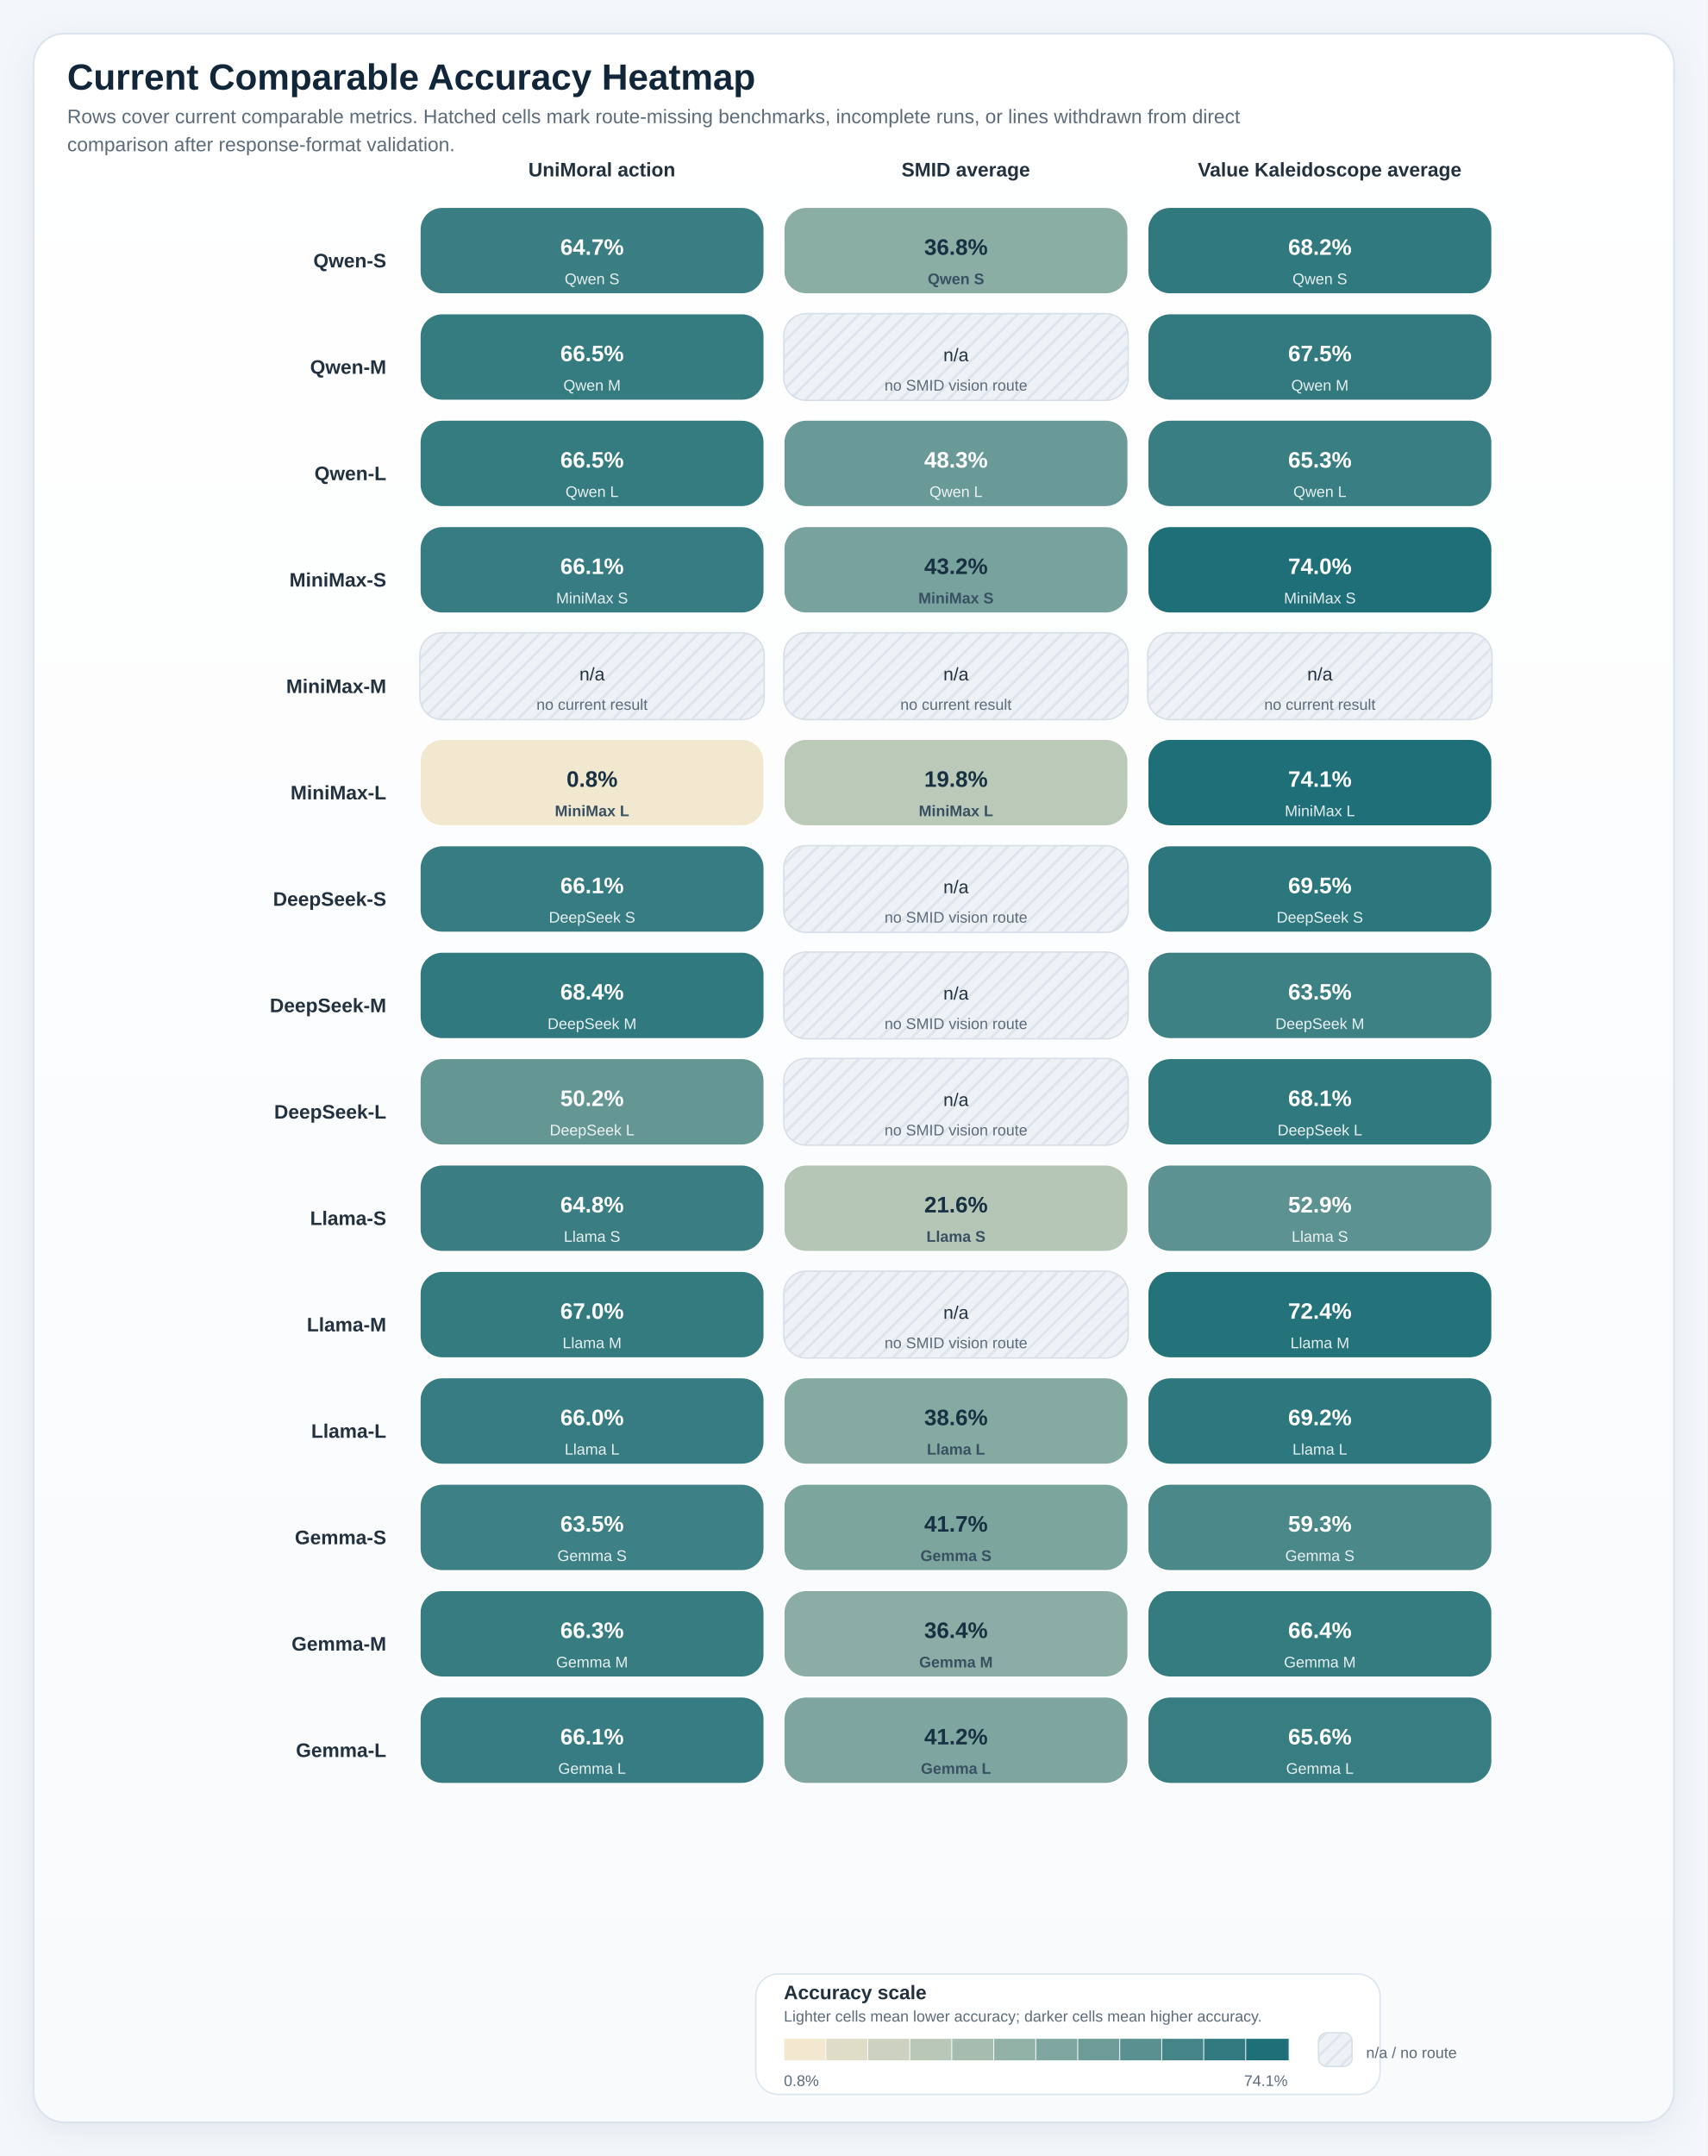
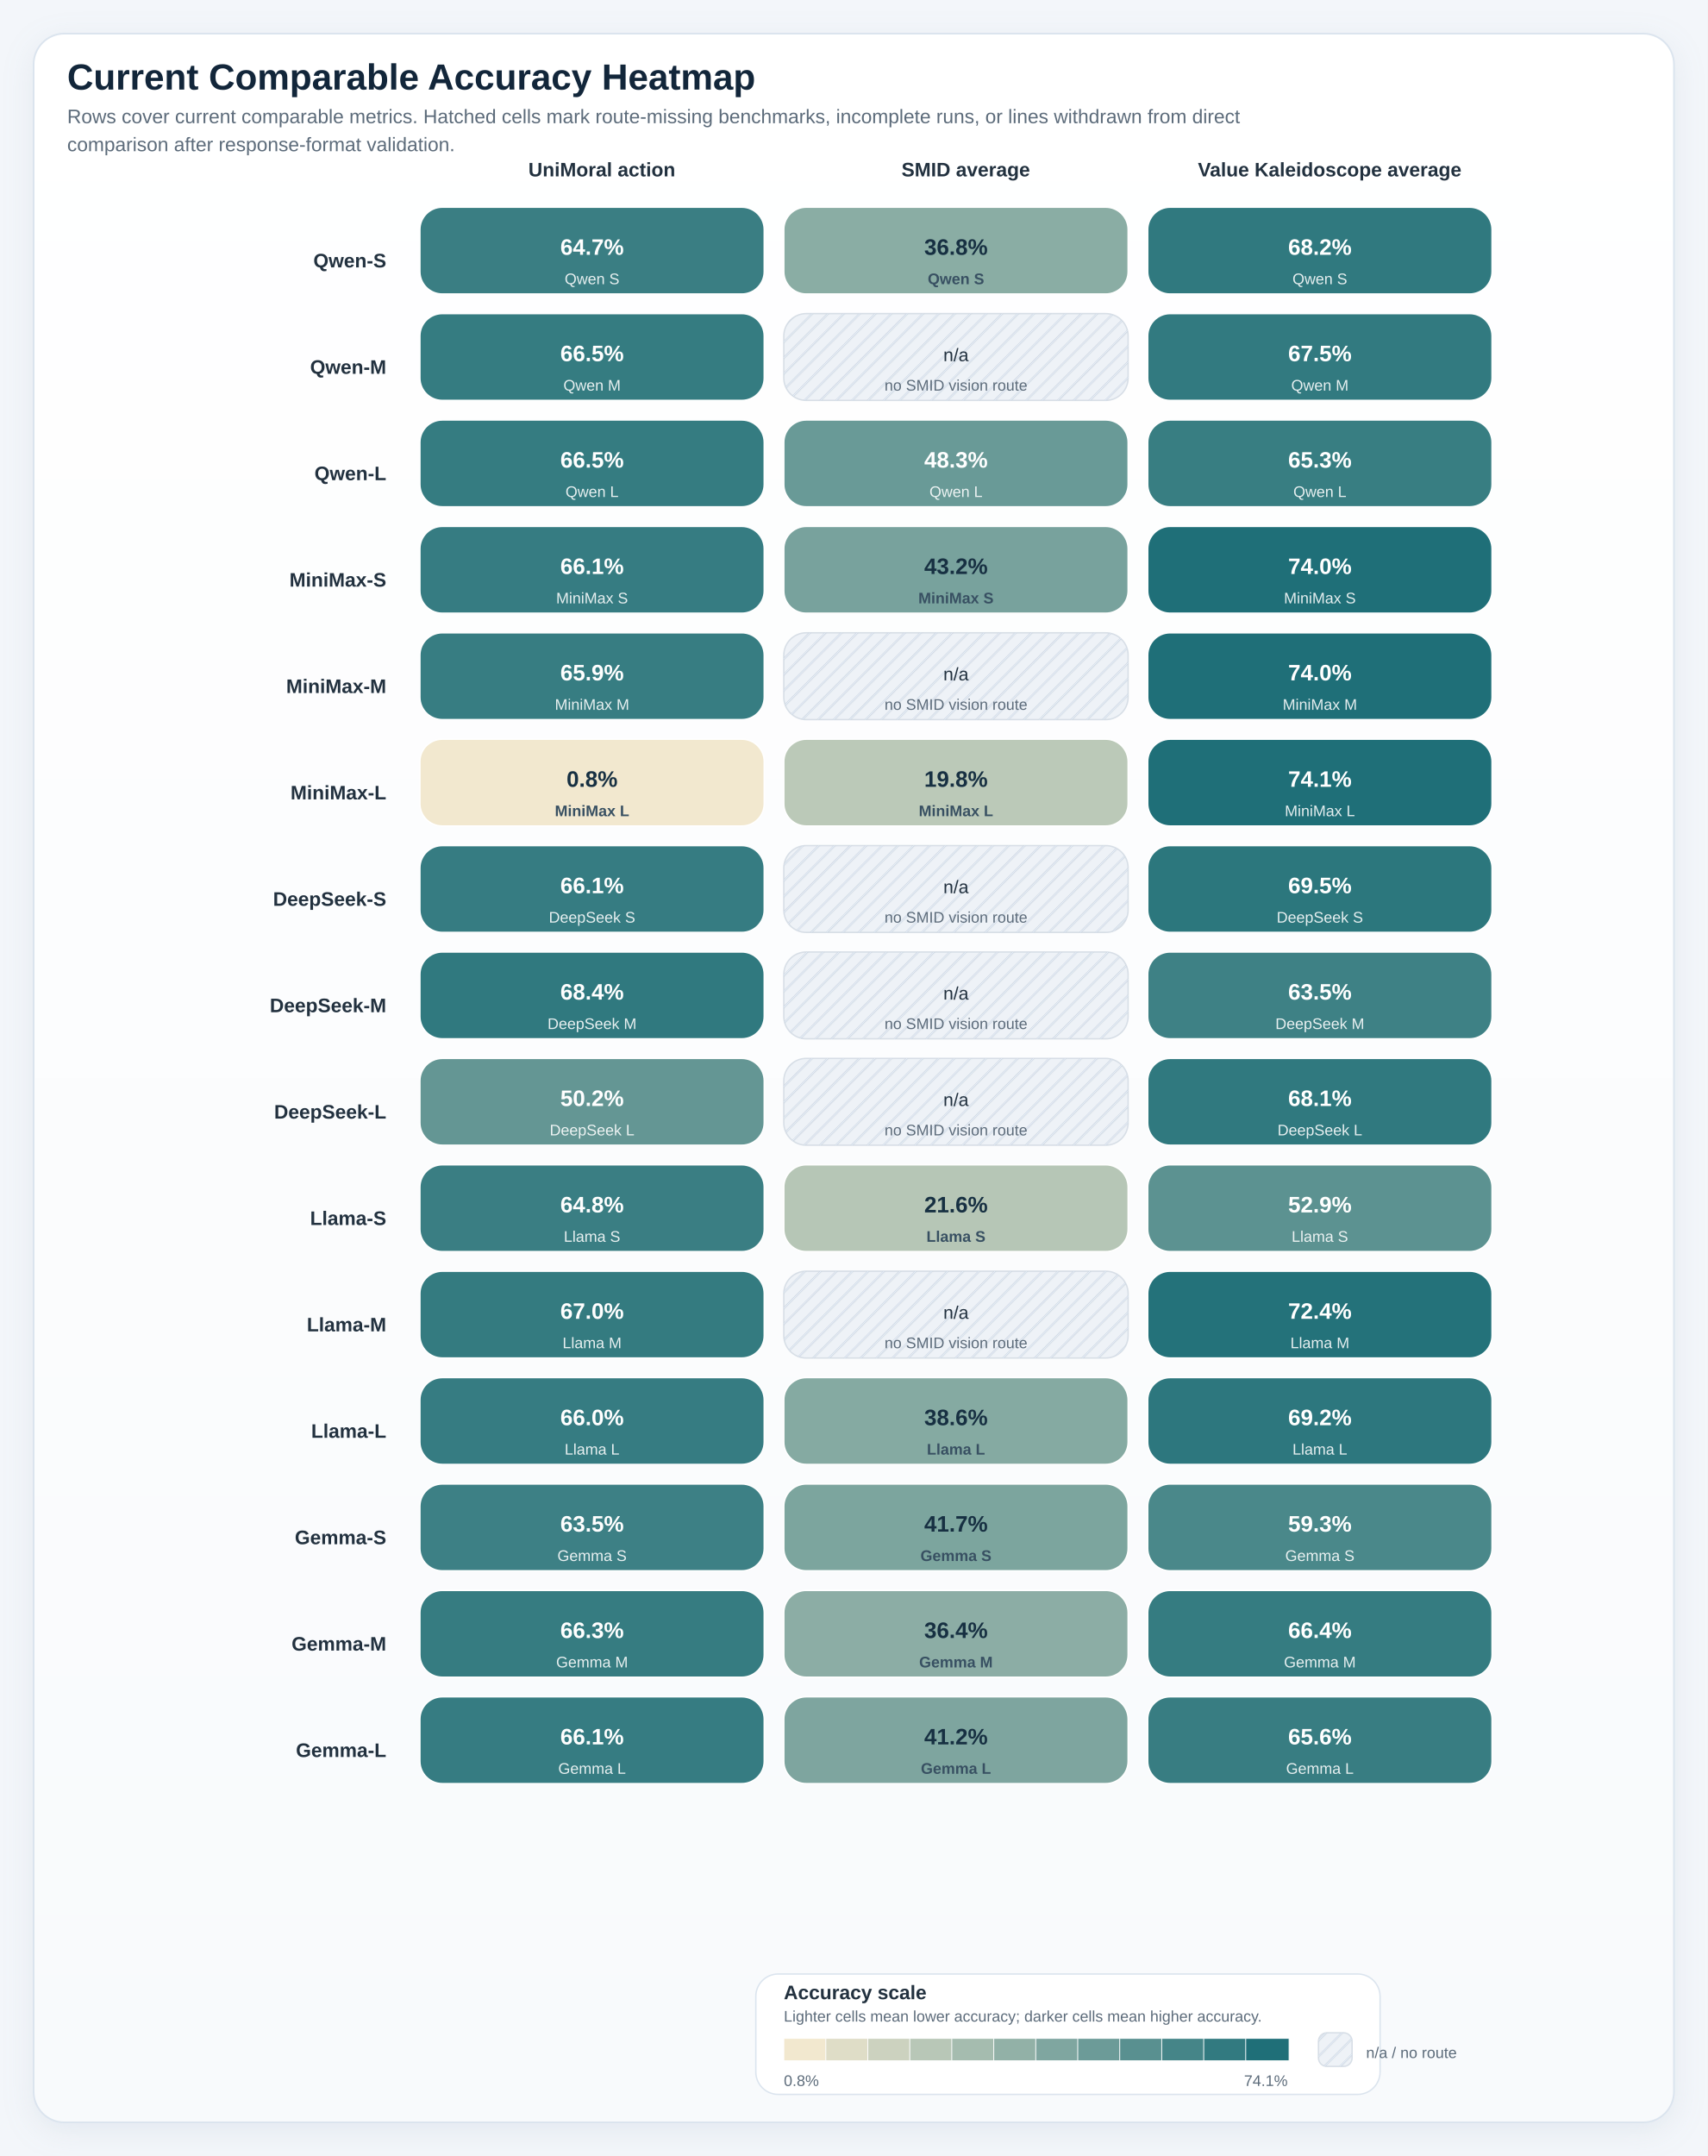
<svg xmlns="http://www.w3.org/2000/svg" viewBox="0 0 1220 1540" role="img" preserveAspectRatio="xMidYMin meet" style="max-width:100%;height:auto">
  <defs>
    <linearGradient id="panelGradient" x1="0" x2="0" y1="0" y2="1">
      <stop offset="0%" stop-color="#ffffff" />
      <stop offset="100%" stop-color="#f8fafc" />
    </linearGradient>
    <pattern id="diagonalHatch" width="8" height="8" patternUnits="userSpaceOnUse" patternTransform="rotate(45)">
      <line x1="0" y1="0" x2="0" y2="8" stroke="#cdd6e1" stroke-width="3" />
    </pattern>
    <filter id="softShadow" x="-20%" y="-20%" width="140%" height="140%">
      <feDropShadow dx="0" dy="6" stdDeviation="10" flood-color="#9fb0c2" flood-opacity="0.18" />
    </filter>
    <style>
.canvas { fill: #f3f6fa; }
.title { font: 700 26px 'IBM Plex Sans', 'Helvetica Neue', Arial, sans-serif; fill: #12263a; }
.subtitle { font: 400 14px 'IBM Plex Sans', 'Helvetica Neue', Arial, sans-serif; fill: #5c6b7a; }
.axis { font: 600 14px 'IBM Plex Sans', 'Helvetica Neue', Arial, sans-serif; fill: #22313f; }
.label { font: 500 13px 'IBM Plex Sans', 'Helvetica Neue', Arial, sans-serif; fill: #22313f; }
.metric { font: 700 20px 'IBM Plex Sans', 'Helvetica Neue', Arial, sans-serif; fill: #12263a; }
.celltext { font: 700 16px 'IBM Plex Sans', 'Helvetica Neue', Arial, sans-serif; fill: #ffffff; }
.celltext-dark { font: 700 16px 'IBM Plex Sans', 'Helvetica Neue', Arial, sans-serif; fill: #173042; }
.cellsub { font: 500 11px 'IBM Plex Sans', 'Helvetica Neue', Arial, sans-serif; fill: rgba(255,255,255,0.88); }
.cellsub-dark { font: 600 11px 'IBM Plex Sans', 'Helvetica Neue', Arial, sans-serif; fill: #385062; }
.body { font: 500 12px 'IBM Plex Sans', 'Helvetica Neue', Arial, sans-serif; fill: #22313f; }
.small { font: 500 11px 'IBM Plex Sans', 'Helvetica Neue', Arial, sans-serif; fill: #5c6b7a; }
.tiny { font: 600 10px 'IBM Plex Sans', 'Helvetica Neue', Arial, sans-serif; fill: #6b7c8f; letter-spacing: 0.04em; }
.grid { fill: #ffffff; stroke: #d7dee6; stroke-width: 1.25; }
.panel { fill: url(#panelGradient); stroke: #dbe4ee; stroke-width: 1.25; filter: url(#softShadow); }
.subpanel { fill: #ffffff; stroke: #e2e8f0; stroke-width: 1; }
.legend-card { fill: #ffffff; stroke: #dbe4ee; stroke-width: 1; }
.guide { stroke: #d7dee6; stroke-width: 1; stroke-dasharray: 4 6; }
.baseline { stroke: #aab7c6; stroke-width: 1.1; }
.muted-cell { fill: #eef2f7; stroke: #d7dee6; stroke-width: 1; }
.muted-bar { fill: #ecf1f6; stroke: #d7dee6; stroke-width: 1; }
.outline { stroke: rgba(255,255,255,0.9); stroke-width: 1; }
</style>
  </defs>
  <rect x="0" y="0" width="1220" height="1540" class="canvas" />
  <rect x="24" y="24" width="1172" height="1492" rx="22" class="panel" />
  <text x="48" y="64" class="title">Current Comparable Accuracy Heatmap</text>
  <text x="48" y="88" class="subtitle">Rows cover current comparable metrics. Hatched cells mark route-missing benchmarks, incomplete runs, or lines withdrawn from direct</text>
  <text x="48" y="108" class="subtitle">comparison after response-format validation.</text>
  <text x="430.0" y="126" text-anchor="middle" class="axis">UniMoral action</text>
  <text x="690.0" y="126" text-anchor="middle" class="axis">SMID average</text>
  <text x="950.0" y="126" text-anchor="middle" class="axis">Value Kaleidoscope average</text>
  <text x="276" y="191.0" text-anchor="end" class="axis">Qwen-S</text>
  <rect x="300" y="148" width="246" height="62" rx="16" fill="#3a7e83" stroke="#ffffff" stroke-width="1" />
  <text x="423.0" y="182" text-anchor="middle" class="celltext">64.7%</text>
  <text x="423.0" y="203" text-anchor="middle" class="cellsub">Qwen S</text>
  <rect x="560" y="148" width="246" height="62" rx="16" fill="#8aada4" stroke="#ffffff" stroke-width="1" />
  <text x="683.0" y="182" text-anchor="middle" class="celltext-dark">36.8%</text>
  <text x="683.0" y="203" text-anchor="middle" class="cellsub-dark">Qwen S</text>
  <rect x="820" y="148" width="246" height="62" rx="16" fill="#30797f" stroke="#ffffff" stroke-width="1" />
  <text x="943.0" y="182" text-anchor="middle" class="celltext">68.2%</text>
  <text x="943.0" y="203" text-anchor="middle" class="cellsub">Qwen S</text>
  <text x="276" y="267.0" text-anchor="end" class="axis">Qwen-M</text>
  <rect x="300" y="224" width="246" height="62" rx="16" fill="#357c81" stroke="#ffffff" stroke-width="1" />
  <text x="423.0" y="258" text-anchor="middle" class="celltext">66.5%</text>
  <text x="423.0" y="279" text-anchor="middle" class="cellsub">Qwen M</text>
  <rect x="560" y="224" width="246" height="62" rx="16" class="muted-cell" />
  <rect x="560" y="224" width="246" height="62" rx="16" fill="url(#diagonalHatch)" opacity="0.8" />
  <text x="683.0" y="258" text-anchor="middle" class="label">n/a</text>
  <text x="683.0" y="279" text-anchor="middle" class="small">no SMID vision route</text>
  <rect x="820" y="224" width="246" height="62" rx="16" fill="#327a80" stroke="#ffffff" stroke-width="1" />
  <text x="943.0" y="258" text-anchor="middle" class="celltext">67.5%</text>
  <text x="943.0" y="279" text-anchor="middle" class="cellsub">Qwen M</text>
  <text x="276" y="343.0" text-anchor="end" class="axis">Qwen-L</text>
  <rect x="300" y="300" width="246" height="62" rx="16" fill="#357c81" stroke="#ffffff" stroke-width="1" />
  <text x="423.0" y="334" text-anchor="middle" class="celltext">66.5%</text>
  <text x="423.0" y="355" text-anchor="middle" class="cellsub">Qwen L</text>
  <rect x="560" y="300" width="246" height="62" rx="16" fill="#699a97" stroke="#ffffff" stroke-width="1" />
  <text x="683.0" y="334" text-anchor="middle" class="celltext">48.3%</text>
  <text x="683.0" y="355" text-anchor="middle" class="cellsub">Qwen L</text>
  <rect x="820" y="300" width="246" height="62" rx="16" fill="#387e82" stroke="#ffffff" stroke-width="1" />
  <text x="943.0" y="334" text-anchor="middle" class="celltext">65.3%</text>
  <text x="943.0" y="355" text-anchor="middle" class="cellsub">Qwen L</text>
  <text x="276" y="419.0" text-anchor="end" class="axis">MiniMax-S</text>
  <rect x="300" y="376" width="246" height="62" rx="16" fill="#367c82" stroke="#ffffff" stroke-width="1" />
  <text x="423.0" y="410" text-anchor="middle" class="celltext">66.1%</text>
  <text x="423.0" y="431" text-anchor="middle" class="cellsub">MiniMax S</text>
  <rect x="560" y="376" width="246" height="62" rx="16" fill="#78a29d" stroke="#ffffff" stroke-width="1" />
  <text x="683.0" y="410" text-anchor="middle" class="celltext-dark">43.2%</text>
  <text x="683.0" y="431" text-anchor="middle" class="cellsub-dark">MiniMax S</text>
  <rect x="820" y="376" width="246" height="62" rx="16" fill="#1f6f78" stroke="#ffffff" stroke-width="1" />
  <text x="943.0" y="410" text-anchor="middle" class="celltext">74.0%</text>
  <text x="943.0" y="431" text-anchor="middle" class="cellsub">MiniMax S</text>
  <text x="276" y="495.0" text-anchor="end" class="axis">MiniMax-M</text>
-   <rect x="300" y="452" width="246" height="62" rx="16" class="muted-cell" />
-   <rect x="300" y="452" width="246" height="62" rx="16" fill="url(#diagonalHatch)" opacity="0.8" />
-   <text x="423.0" y="486" text-anchor="middle" class="label">n/a</text>
-   <text x="423.0" y="507" text-anchor="middle" class="small">no current result</text>
+   <rect x="300" y="452" width="246" height="62" rx="16" fill="#377d82" stroke="#ffffff" stroke-width="1" />
+   <text x="423.0" y="486" text-anchor="middle" class="celltext">65.9%</text>
+   <text x="423.0" y="507" text-anchor="middle" class="cellsub">MiniMax M</text>
  <rect x="560" y="452" width="246" height="62" rx="16" class="muted-cell" />
  <rect x="560" y="452" width="246" height="62" rx="16" fill="url(#diagonalHatch)" opacity="0.8" />
  <text x="683.0" y="486" text-anchor="middle" class="label">n/a</text>
-   <text x="683.0" y="507" text-anchor="middle" class="small">no current result</text>
-   <rect x="820" y="452" width="246" height="62" rx="16" class="muted-cell" />
-   <rect x="820" y="452" width="246" height="62" rx="16" fill="url(#diagonalHatch)" opacity="0.8" />
-   <text x="943.0" y="486" text-anchor="middle" class="label">n/a</text>
-   <text x="943.0" y="507" text-anchor="middle" class="small">no current result</text>
+   <text x="683.0" y="507" text-anchor="middle" class="small">no SMID vision route</text>
+   <rect x="820" y="452" width="246" height="62" rx="16" fill="#1f6f78" stroke="#ffffff" stroke-width="1" />
+   <text x="943.0" y="486" text-anchor="middle" class="celltext">74.0%</text>
+   <text x="943.0" y="507" text-anchor="middle" class="cellsub">MiniMax M</text>
  <text x="276" y="571.0" text-anchor="end" class="axis">MiniMax-L</text>
  <rect x="300" y="528" width="246" height="62" rx="16" fill="#f2e8cf" stroke="#ffffff" stroke-width="1" />
  <text x="423.0" y="562" text-anchor="middle" class="celltext-dark">0.8%</text>
  <text x="423.0" y="583" text-anchor="middle" class="cellsub-dark">MiniMax L</text>
  <rect x="560" y="528" width="246" height="62" rx="16" fill="#bbc9b8" stroke="#ffffff" stroke-width="1" />
  <text x="683.0" y="562" text-anchor="middle" class="celltext-dark">19.8%</text>
  <text x="683.0" y="583" text-anchor="middle" class="cellsub-dark">MiniMax L</text>
  <rect x="820" y="528" width="246" height="62" rx="16" fill="#1f6f78" stroke="#ffffff" stroke-width="1" />
  <text x="943.0" y="562" text-anchor="middle" class="celltext">74.1%</text>
  <text x="943.0" y="583" text-anchor="middle" class="cellsub">MiniMax L</text>
  <text x="276" y="647.0" text-anchor="end" class="axis">DeepSeek-S</text>
  <rect x="300" y="604" width="246" height="62" rx="16" fill="#367c82" stroke="#ffffff" stroke-width="1" />
  <text x="423.0" y="638" text-anchor="middle" class="celltext">66.1%</text>
  <text x="423.0" y="659" text-anchor="middle" class="cellsub">DeepSeek S</text>
  <rect x="560" y="604" width="246" height="62" rx="16" class="muted-cell" />
  <rect x="560" y="604" width="246" height="62" rx="16" fill="url(#diagonalHatch)" opacity="0.8" />
  <text x="683.0" y="638" text-anchor="middle" class="label">n/a</text>
  <text x="683.0" y="659" text-anchor="middle" class="small">no SMID vision route</text>
  <rect x="820" y="604" width="246" height="62" rx="16" fill="#2c777d" stroke="#ffffff" stroke-width="1" />
  <text x="943.0" y="638" text-anchor="middle" class="celltext">69.5%</text>
  <text x="943.0" y="659" text-anchor="middle" class="cellsub">DeepSeek S</text>
  <text x="276" y="723.0" text-anchor="end" class="axis">DeepSeek-M</text>
  <rect x="300" y="680" width="246" height="62" rx="16" fill="#30797f" stroke="#ffffff" stroke-width="1" />
  <text x="423.0" y="714" text-anchor="middle" class="celltext">68.4%</text>
  <text x="423.0" y="735" text-anchor="middle" class="cellsub">DeepSeek M</text>
  <rect x="560" y="680" width="246" height="62" rx="16" class="muted-cell" />
  <rect x="560" y="680" width="246" height="62" rx="16" fill="url(#diagonalHatch)" opacity="0.8" />
  <text x="683.0" y="714" text-anchor="middle" class="label">n/a</text>
  <text x="683.0" y="735" text-anchor="middle" class="small">no SMID vision route</text>
  <rect x="820" y="680" width="246" height="62" rx="16" fill="#3e8185" stroke="#ffffff" stroke-width="1" />
  <text x="943.0" y="714" text-anchor="middle" class="celltext">63.5%</text>
  <text x="943.0" y="735" text-anchor="middle" class="cellsub">DeepSeek M</text>
  <text x="276" y="799.0" text-anchor="end" class="axis">DeepSeek-L</text>
  <rect x="300" y="756" width="246" height="62" rx="16" fill="#649694" stroke="#ffffff" stroke-width="1" />
  <text x="423.0" y="790" text-anchor="middle" class="celltext">50.2%</text>
  <text x="423.0" y="811" text-anchor="middle" class="cellsub">DeepSeek L</text>
  <rect x="560" y="756" width="246" height="62" rx="16" class="muted-cell" />
  <rect x="560" y="756" width="246" height="62" rx="16" fill="url(#diagonalHatch)" opacity="0.8" />
  <text x="683.0" y="790" text-anchor="middle" class="label">n/a</text>
  <text x="683.0" y="811" text-anchor="middle" class="small">no SMID vision route</text>
  <rect x="820" y="756" width="246" height="62" rx="16" fill="#30797f" stroke="#ffffff" stroke-width="1" />
  <text x="943.0" y="790" text-anchor="middle" class="celltext">68.1%</text>
  <text x="943.0" y="811" text-anchor="middle" class="cellsub">DeepSeek L</text>
  <text x="276" y="875.0" text-anchor="end" class="axis">Llama-S</text>
  <rect x="300" y="832" width="246" height="62" rx="16" fill="#3a7e83" stroke="#ffffff" stroke-width="1" />
  <text x="423.0" y="866" text-anchor="middle" class="celltext">64.8%</text>
  <text x="423.0" y="887" text-anchor="middle" class="cellsub">Llama S</text>
  <rect x="560" y="832" width="246" height="62" rx="16" fill="#b6c6b6" stroke="#ffffff" stroke-width="1" />
  <text x="683.0" y="866" text-anchor="middle" class="celltext-dark">21.6%</text>
  <text x="683.0" y="887" text-anchor="middle" class="cellsub-dark">Llama S</text>
  <rect x="820" y="832" width="246" height="62" rx="16" fill="#5c9291" stroke="#ffffff" stroke-width="1" />
  <text x="943.0" y="866" text-anchor="middle" class="celltext">52.9%</text>
  <text x="943.0" y="887" text-anchor="middle" class="cellsub">Llama S</text>
  <text x="276" y="951.0" text-anchor="end" class="axis">Llama-M</text>
  <rect x="300" y="908" width="246" height="62" rx="16" fill="#347b80" stroke="#ffffff" stroke-width="1" />
  <text x="423.0" y="942" text-anchor="middle" class="celltext">67.0%</text>
  <text x="423.0" y="963" text-anchor="middle" class="cellsub">Llama M</text>
  <rect x="560" y="908" width="246" height="62" rx="16" class="muted-cell" />
  <rect x="560" y="908" width="246" height="62" rx="16" fill="url(#diagonalHatch)" opacity="0.8" />
  <text x="683.0" y="942" text-anchor="middle" class="label">n/a</text>
  <text x="683.0" y="963" text-anchor="middle" class="small">no SMID vision route</text>
  <rect x="820" y="908" width="246" height="62" rx="16" fill="#24727a" stroke="#ffffff" stroke-width="1" />
  <text x="943.0" y="942" text-anchor="middle" class="celltext">72.4%</text>
  <text x="943.0" y="963" text-anchor="middle" class="cellsub">Llama M</text>
  <text x="276" y="1027.0" text-anchor="end" class="axis">Llama-L</text>
  <rect x="300" y="984" width="246" height="62" rx="16" fill="#367c82" stroke="#ffffff" stroke-width="1" />
  <text x="423.0" y="1018" text-anchor="middle" class="celltext">66.0%</text>
  <text x="423.0" y="1039" text-anchor="middle" class="cellsub">Llama L</text>
  <rect x="560" y="984" width="246" height="62" rx="16" fill="#85aaa2" stroke="#ffffff" stroke-width="1" />
  <text x="683.0" y="1018" text-anchor="middle" class="celltext-dark">38.6%</text>
  <text x="683.0" y="1039" text-anchor="middle" class="cellsub-dark">Llama L</text>
  <rect x="820" y="984" width="246" height="62" rx="16" fill="#2d777e" stroke="#ffffff" stroke-width="1" />
  <text x="943.0" y="1018" text-anchor="middle" class="celltext">69.2%</text>
  <text x="943.0" y="1039" text-anchor="middle" class="cellsub">Llama L</text>
  <text x="276" y="1103.0" text-anchor="end" class="axis">Gemma-S</text>
  <rect x="300" y="1060" width="246" height="62" rx="16" fill="#3d8085" stroke="#ffffff" stroke-width="1" />
  <text x="423.0" y="1094" text-anchor="middle" class="celltext">63.5%</text>
  <text x="423.0" y="1115" text-anchor="middle" class="cellsub">Gemma S</text>
  <rect x="560" y="1060" width="246" height="62" rx="16" fill="#7ca59e" stroke="#ffffff" stroke-width="1" />
  <text x="683.0" y="1094" text-anchor="middle" class="celltext-dark">41.7%</text>
  <text x="683.0" y="1115" text-anchor="middle" class="cellsub-dark">Gemma S</text>
  <rect x="820" y="1060" width="246" height="62" rx="16" fill="#4a888a" stroke="#ffffff" stroke-width="1" />
  <text x="943.0" y="1094" text-anchor="middle" class="celltext">59.3%</text>
  <text x="943.0" y="1115" text-anchor="middle" class="cellsub">Gemma S</text>
  <text x="276" y="1179.0" text-anchor="end" class="axis">Gemma-M</text>
  <rect x="300" y="1136" width="246" height="62" rx="16" fill="#367c81" stroke="#ffffff" stroke-width="1" />
  <text x="423.0" y="1170" text-anchor="middle" class="celltext">66.3%</text>
  <text x="423.0" y="1191" text-anchor="middle" class="cellsub">Gemma M</text>
  <rect x="560" y="1136" width="246" height="62" rx="16" fill="#8cada5" stroke="#ffffff" stroke-width="1" />
  <text x="683.0" y="1170" text-anchor="middle" class="celltext-dark">36.4%</text>
  <text x="683.0" y="1191" text-anchor="middle" class="cellsub-dark">Gemma M</text>
  <rect x="820" y="1136" width="246" height="62" rx="16" fill="#357c81" stroke="#ffffff" stroke-width="1" />
  <text x="943.0" y="1170" text-anchor="middle" class="celltext">66.4%</text>
  <text x="943.0" y="1191" text-anchor="middle" class="cellsub">Gemma M</text>
  <text x="276" y="1255.0" text-anchor="end" class="axis">Gemma-L</text>
  <rect x="300" y="1212" width="246" height="62" rx="16" fill="#367c82" stroke="#ffffff" stroke-width="1" />
  <text x="423.0" y="1246" text-anchor="middle" class="celltext">66.1%</text>
  <text x="423.0" y="1267" text-anchor="middle" class="cellsub">Gemma L</text>
  <rect x="560" y="1212" width="246" height="62" rx="16" fill="#7ea59f" stroke="#ffffff" stroke-width="1" />
  <text x="683.0" y="1246" text-anchor="middle" class="celltext-dark">41.2%</text>
  <text x="683.0" y="1267" text-anchor="middle" class="cellsub-dark">Gemma L</text>
  <rect x="820" y="1212" width="246" height="62" rx="16" fill="#387d82" stroke="#ffffff" stroke-width="1" />
  <text x="943.0" y="1246" text-anchor="middle" class="celltext">65.6%</text>
  <text x="943.0" y="1267" text-anchor="middle" class="cellsub">Gemma L</text>
  <rect x="540" y="1410" width="446" height="86" rx="16" class="legend-card" />
  <text x="560" y="1428" class="axis">Accuracy scale</text>
  <text x="560" y="1444" class="small">Lighter cells mean lower accuracy; darker cells mean higher accuracy.</text>
  <rect x="560.00" y="1456" width="31.00" height="16" fill="#f2e8cf" stroke="#ffffff" stroke-width="0.6" />
  <rect x="590.00" y="1456" width="31.00" height="16" fill="#dfddc7" stroke="#ffffff" stroke-width="0.6" />
  <rect x="620.00" y="1456" width="31.00" height="16" fill="#ccd2bf" stroke="#ffffff" stroke-width="0.6" />
  <rect x="650.00" y="1456" width="31.00" height="16" fill="#b8c7b7" stroke="#ffffff" stroke-width="0.6" />
  <rect x="680.00" y="1456" width="31.00" height="16" fill="#a5bcaf" stroke="#ffffff" stroke-width="0.6" />
  <rect x="710.00" y="1456" width="31.00" height="16" fill="#92b1a7" stroke="#ffffff" stroke-width="0.6" />
  <rect x="740.00" y="1456" width="31.00" height="16" fill="#7fa6a0" stroke="#ffffff" stroke-width="0.6" />
  <rect x="770.00" y="1456" width="31.00" height="16" fill="#6c9b98" stroke="#ffffff" stroke-width="0.6" />
  <rect x="800.00" y="1456" width="31.00" height="16" fill="#599090" stroke="#ffffff" stroke-width="0.6" />
  <rect x="830.00" y="1456" width="31.00" height="16" fill="#458588" stroke="#ffffff" stroke-width="0.6" />
  <rect x="860.00" y="1456" width="31.00" height="16" fill="#327a80" stroke="#ffffff" stroke-width="0.6" />
  <rect x="890.00" y="1456" width="31.00" height="16" fill="#1f6f78" stroke="#ffffff" stroke-width="0.6" />
  <text x="560" y="1490" class="small">0.8%</text>
  <text x="920" y="1490" text-anchor="end" class="small">74.1%</text>
  <rect x="942" y="1452" width="24" height="24" rx="6" class="muted-cell" />
  <rect x="942" y="1452" width="24" height="24" rx="6" fill="url(#diagonalHatch)" opacity="0.8" />
  <text x="976" y="1470" class="small">n/a / no route</text>
</svg>
